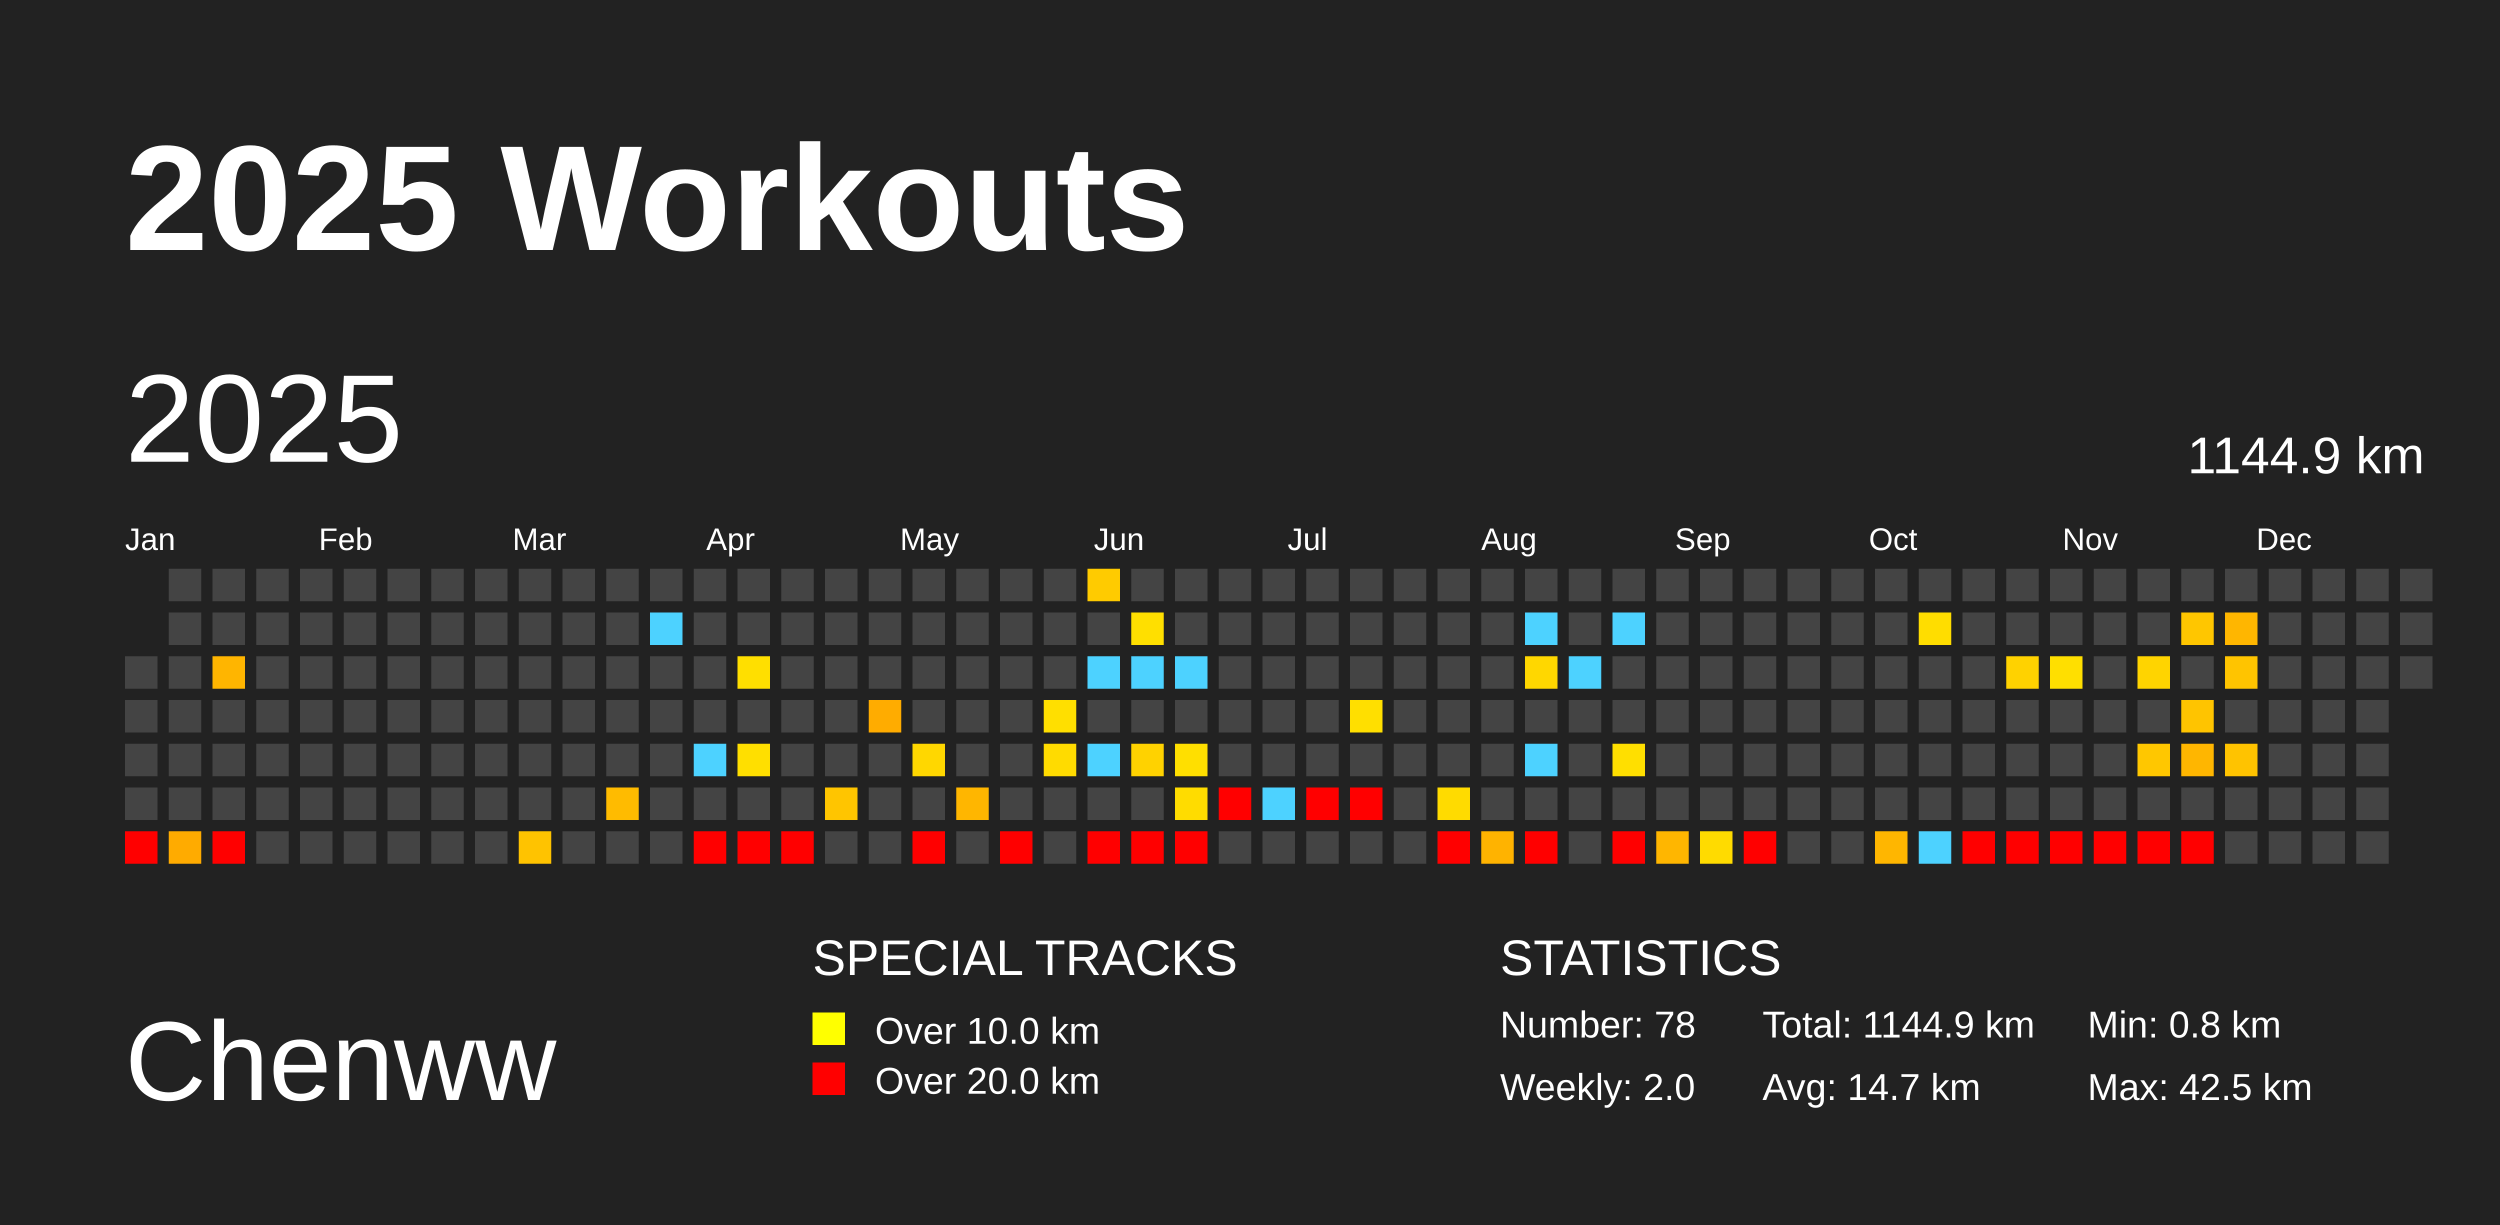
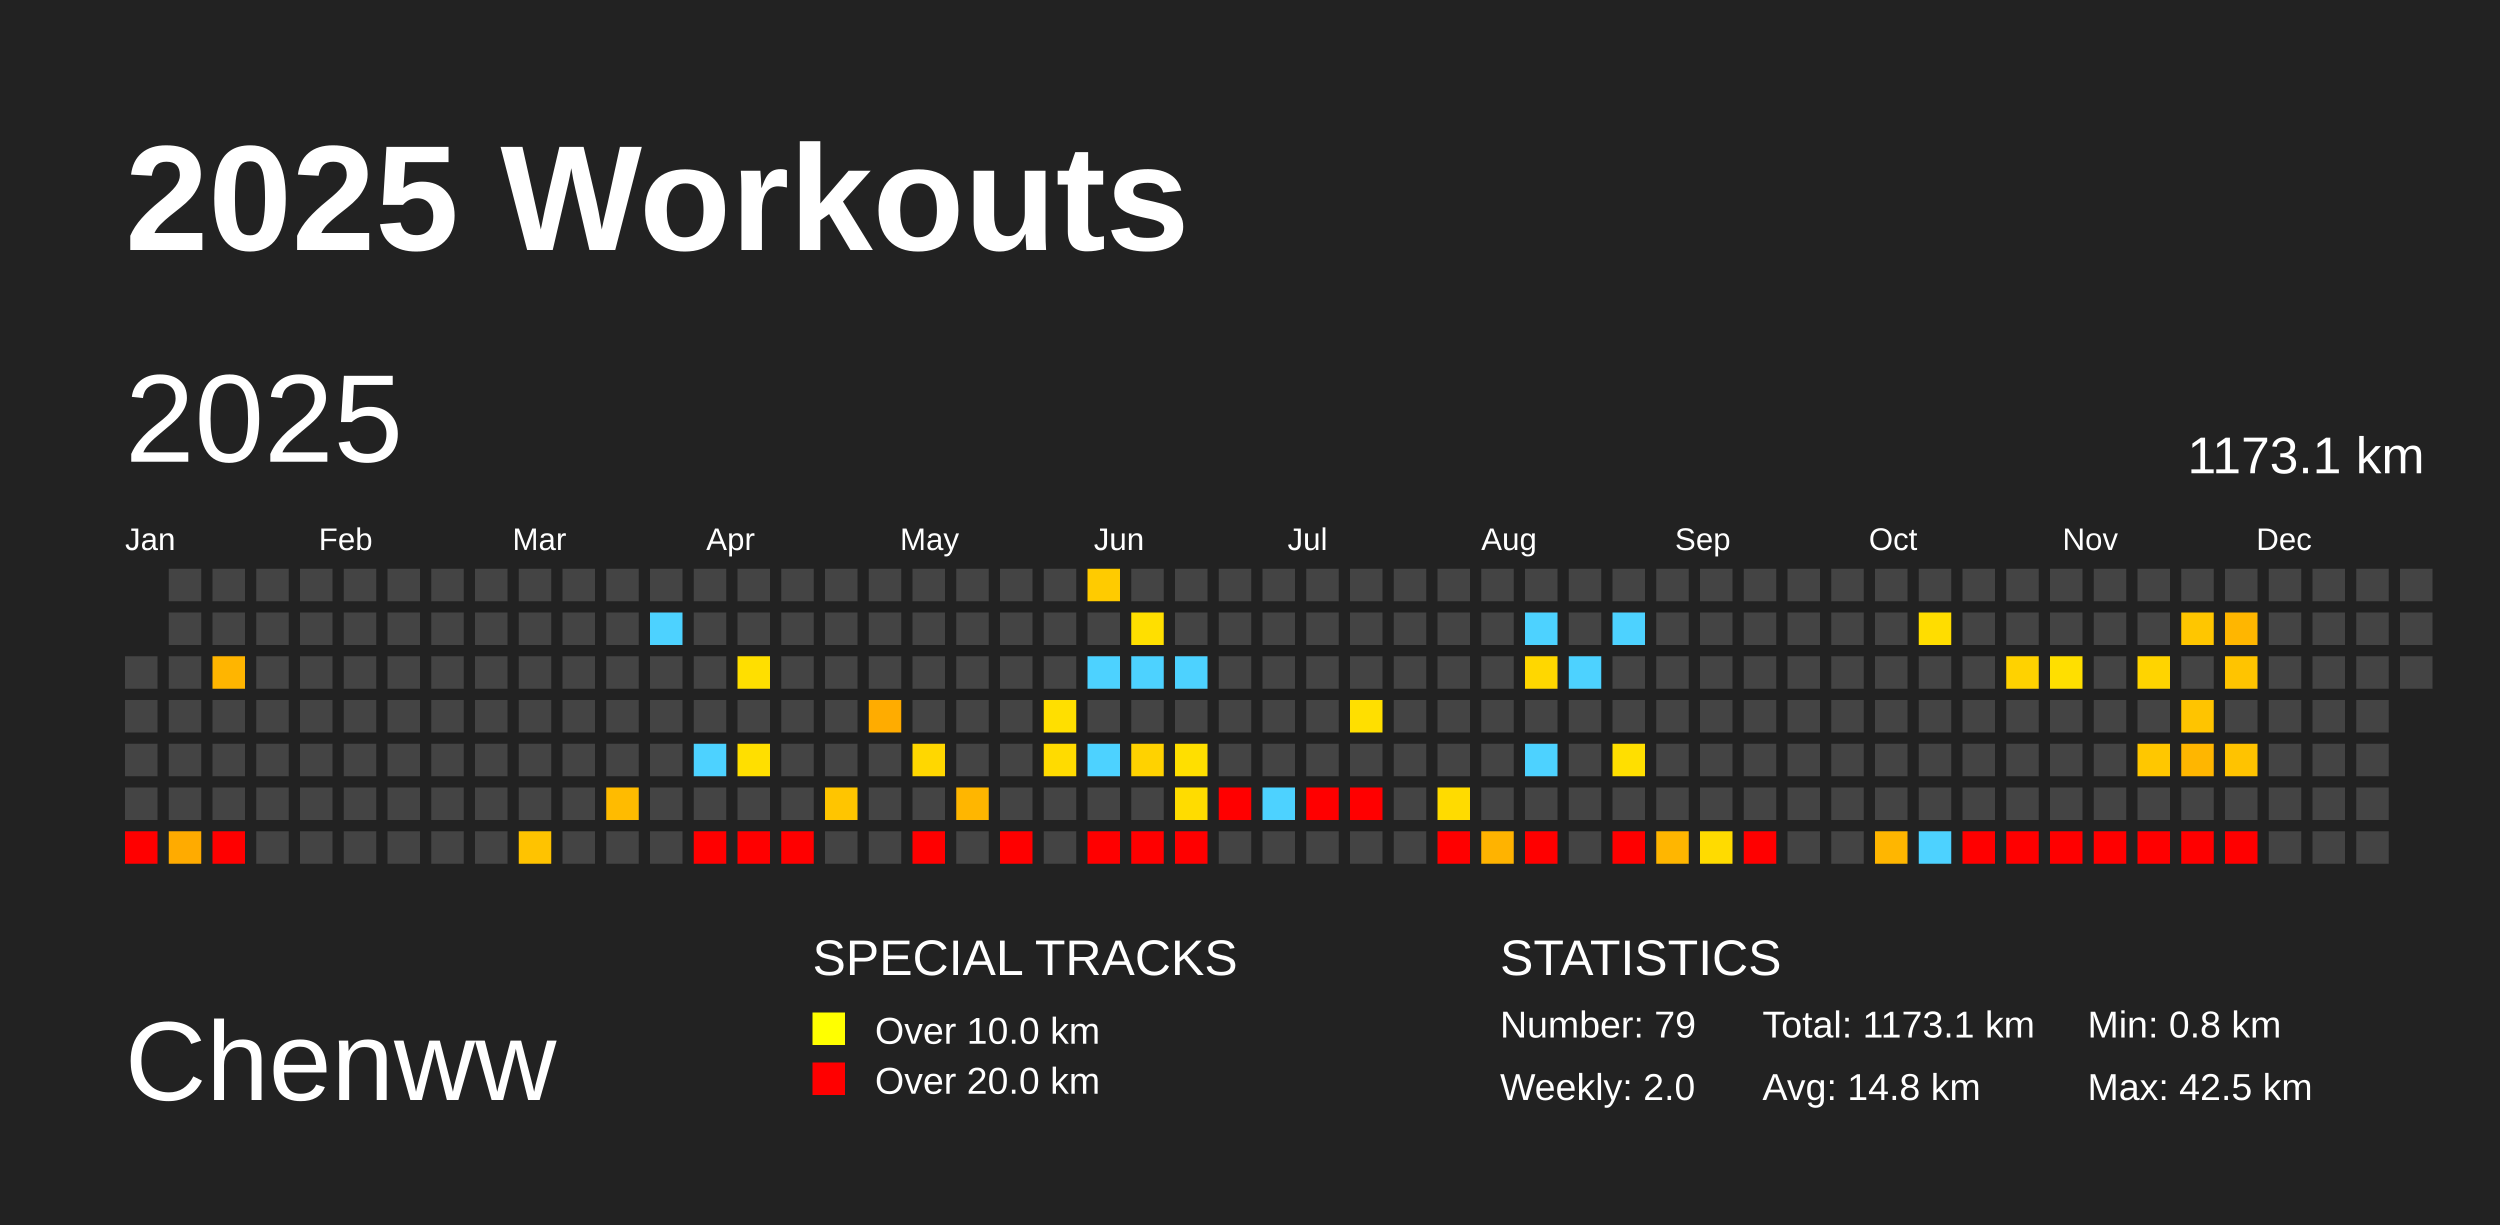
<svg xmlns="http://www.w3.org/2000/svg" baseProfile="full" height="98mm" version="1.1" viewBox="0,0,200,98" width="200mm">
  <defs />
  <rect fill="#222222" height="98" width="200" x="0" y="0" />
  <text fill="#FFFFFF" style="font-size:12px; font-family:Arial; font-weight:bold;" x="10" y="20">2025 Workouts</text>
  <text fill="#FFFFFF" style="font-size:9px; font-family:Arial" x="10" y="88">Chenww</text>
  <text fill="#FFFFFF" style="font-size:4px; font-family:Arial" x="65" y="78">SPECIAL TRACKS</text>
  <rect fill="yellow" height="2.6" width="2.6" x="65" y="81" />
  <text fill="#FFFFFF" style="font-size:3px; font-family:Arial" x="70" y="83.5">Over 10.0 km</text>
  <rect fill="red" height="2.6" width="2.6" x="65" y="85" />
  <text fill="#FFFFFF" style="font-size:3px; font-family:Arial" x="70" y="87.5">Over 20.0 km</text>
  <text fill="#FFFFFF" style="font-size:4px; font-family:Arial" x="120" y="78">STATISTICS</text>
-   <text fill="#FFFFFF" style="font-size:3px; font-family:Arial" x="120" y="83">Number: 78</text>
+   <text fill="#FFFFFF" style="font-size:3px; font-family:Arial" x="120" y="83">Number: 79</text>
  <text fill="#FFFFFF" style="font-size:3px; font-family:Arial" x="120" y="88">Weekly: 2.0</text>
-   <text fill="#FFFFFF" style="font-size:3px; font-family:Arial" x="141" y="83">Total: 1144.9 km</text>
-   <text fill="#FFFFFF" style="font-size:3px; font-family:Arial" x="141" y="88">Avg: 14.7 km</text>
+   <text fill="#FFFFFF" style="font-size:3px; font-family:Arial" x="141" y="83">Total: 1173.1 km</text>
+   <text fill="#FFFFFF" style="font-size:3px; font-family:Arial" x="141" y="88">Avg: 14.8 km</text>
  <text fill="#FFFFFF" style="font-size:3px; font-family:Arial" x="167" y="83">Min: 0.8 km</text>
  <text fill="#FFFFFF" style="font-size:3px; font-family:Arial" x="167" y="88">Max: 42.5 km</text>
  <text dominant-baseline="hanging" fill="#FFFFFF" style="font-size:10.0px; font-family:Arial;" x="10" y="30">2025</text>
-   <text dominant-baseline="hanging" fill="#FFFFFF" style="font-size:4.125px; font-family:Arial;" x="175" y="35">1144.9 km</text>
+   <text dominant-baseline="hanging" fill="#FFFFFF" style="font-size:4.125px; font-family:Arial;" x="175" y="35">1173.1 km</text>
  <text fill="#FFFFFF" style="font-size:2.5px; font-family:Arial" x="10.0" y="44">Jan</text>
  <text fill="#FFFFFF" style="font-size:2.5px; font-family:Arial" x="25.5" y="44">Feb</text>
  <text fill="#FFFFFF" style="font-size:2.5px; font-family:Arial" x="41.0" y="44">Mar</text>
  <text fill="#FFFFFF" style="font-size:2.5px; font-family:Arial" x="56.5" y="44">Apr</text>
  <text fill="#FFFFFF" style="font-size:2.5px; font-family:Arial" x="72.0" y="44">May</text>
  <text fill="#FFFFFF" style="font-size:2.5px; font-family:Arial" x="87.5" y="44">Jun</text>
  <text fill="#FFFFFF" style="font-size:2.5px; font-family:Arial" x="103.0" y="44">Jul</text>
  <text fill="#FFFFFF" style="font-size:2.5px; font-family:Arial" x="118.5" y="44">Aug</text>
  <text fill="#FFFFFF" style="font-size:2.5px; font-family:Arial" x="134.0" y="44">Sep</text>
  <text fill="#FFFFFF" style="font-size:2.5px; font-family:Arial" x="149.5" y="44">Oct</text>
  <text fill="#FFFFFF" style="font-size:2.5px; font-family:Arial" x="165.0" y="44">Nov</text>
  <text fill="#FFFFFF" style="font-size:2.5px; font-family:Arial" x="180.5" y="44">Dec</text>
  <rect fill="#444444" height="2.6" width="2.6" x="10.0" y="52.5" />
  <rect fill="#444444" height="2.6" width="2.6" x="10.0" y="56.0" />
  <rect fill="#444444" height="2.6" width="2.6" x="10.0" y="59.5" />
  <rect fill="#444444" height="2.6" width="2.6" x="10.0" y="63.0" />
  <rect fill="red" height="2.6" width="2.6" x="10.0" y="66.5" />
  <rect fill="#444444" height="2.6" width="2.6" x="13.5" y="45.5" />
  <rect fill="#444444" height="2.6" width="2.6" x="13.5" y="49.0" />
  <rect fill="#444444" height="2.6" width="2.6" x="13.5" y="52.5" />
  <rect fill="#444444" height="2.6" width="2.6" x="13.5" y="56.0" />
  <rect fill="#444444" height="2.6" width="2.6" x="13.5" y="59.5" />
  <rect fill="#444444" height="2.6" width="2.6" x="13.5" y="63.0" />
  <rect fill="#ffab00" height="2.6" width="2.6" x="13.5" y="66.5" />
  <rect fill="#444444" height="2.6" width="2.6" x="17.0" y="45.5" />
  <rect fill="#444444" height="2.6" width="2.6" x="17.0" y="49.0" />
  <rect fill="#ffb500" height="2.6" width="2.6" x="17.0" y="52.5" />
  <rect fill="#444444" height="2.6" width="2.6" x="17.0" y="56.0" />
  <rect fill="#444444" height="2.6" width="2.6" x="17.0" y="59.5" />
  <rect fill="#444444" height="2.6" width="2.6" x="17.0" y="63.0" />
  <rect fill="red" height="2.6" width="2.6" x="17.0" y="66.5" />
  <rect fill="#444444" height="2.6" width="2.6" x="20.5" y="45.5" />
  <rect fill="#444444" height="2.6" width="2.6" x="20.5" y="49.0" />
  <rect fill="#444444" height="2.6" width="2.6" x="20.5" y="52.5" />
  <rect fill="#444444" height="2.6" width="2.6" x="20.5" y="56.0" />
  <rect fill="#444444" height="2.6" width="2.6" x="20.5" y="59.5" />
  <rect fill="#444444" height="2.6" width="2.6" x="20.5" y="63.0" />
  <rect fill="#444444" height="2.6" width="2.6" x="20.5" y="66.5" />
  <rect fill="#444444" height="2.6" width="2.6" x="24.0" y="45.5" />
  <rect fill="#444444" height="2.6" width="2.6" x="24.0" y="49.0" />
  <rect fill="#444444" height="2.6" width="2.6" x="24.0" y="52.5" />
  <rect fill="#444444" height="2.6" width="2.6" x="24.0" y="56.0" />
  <rect fill="#444444" height="2.6" width="2.6" x="24.0" y="59.5" />
  <rect fill="#444444" height="2.6" width="2.6" x="24.0" y="63.0" />
  <rect fill="#444444" height="2.6" width="2.6" x="24.0" y="66.5" />
  <rect fill="#444444" height="2.6" width="2.6" x="27.5" y="45.5" />
  <rect fill="#444444" height="2.6" width="2.6" x="27.5" y="49.0" />
  <rect fill="#444444" height="2.6" width="2.6" x="27.5" y="52.5" />
  <rect fill="#444444" height="2.6" width="2.6" x="27.5" y="56.0" />
  <rect fill="#444444" height="2.6" width="2.6" x="27.5" y="59.5" />
  <rect fill="#444444" height="2.6" width="2.6" x="27.5" y="63.0" />
  <rect fill="#444444" height="2.6" width="2.6" x="27.5" y="66.5" />
  <rect fill="#444444" height="2.6" width="2.6" x="31.0" y="45.5" />
  <rect fill="#444444" height="2.6" width="2.6" x="31.0" y="49.0" />
  <rect fill="#444444" height="2.6" width="2.6" x="31.0" y="52.5" />
  <rect fill="#444444" height="2.6" width="2.6" x="31.0" y="56.0" />
  <rect fill="#444444" height="2.6" width="2.6" x="31.0" y="59.5" />
  <rect fill="#444444" height="2.6" width="2.6" x="31.0" y="63.0" />
  <rect fill="#444444" height="2.6" width="2.6" x="31.0" y="66.5" />
  <rect fill="#444444" height="2.6" width="2.6" x="34.5" y="45.5" />
  <rect fill="#444444" height="2.6" width="2.6" x="34.5" y="49.0" />
  <rect fill="#444444" height="2.6" width="2.6" x="34.5" y="52.5" />
  <rect fill="#444444" height="2.6" width="2.6" x="34.5" y="56.0" />
  <rect fill="#444444" height="2.6" width="2.6" x="34.5" y="59.5" />
  <rect fill="#444444" height="2.6" width="2.6" x="34.5" y="63.0" />
  <rect fill="#444444" height="2.6" width="2.6" x="34.5" y="66.5" />
  <rect fill="#444444" height="2.6" width="2.6" x="38.0" y="45.5" />
  <rect fill="#444444" height="2.6" width="2.6" x="38.0" y="49.0" />
  <rect fill="#444444" height="2.6" width="2.6" x="38.0" y="52.5" />
  <rect fill="#444444" height="2.6" width="2.6" x="38.0" y="56.0" />
  <rect fill="#444444" height="2.6" width="2.6" x="38.0" y="59.5" />
  <rect fill="#444444" height="2.6" width="2.6" x="38.0" y="63.0" />
  <rect fill="#444444" height="2.6" width="2.6" x="38.0" y="66.5" />
  <rect fill="#444444" height="2.6" width="2.6" x="41.5" y="45.5" />
  <rect fill="#444444" height="2.6" width="2.6" x="41.5" y="49.0" />
  <rect fill="#444444" height="2.6" width="2.6" x="41.5" y="52.5" />
  <rect fill="#444444" height="2.6" width="2.6" x="41.5" y="56.0" />
  <rect fill="#444444" height="2.6" width="2.6" x="41.5" y="59.5" />
  <rect fill="#444444" height="2.6" width="2.6" x="41.5" y="63.0" />
  <rect fill="#ffc300" height="2.6" width="2.6" x="41.5" y="66.5" />
  <rect fill="#444444" height="2.6" width="2.6" x="45.0" y="45.5" />
  <rect fill="#444444" height="2.6" width="2.6" x="45.0" y="49.0" />
  <rect fill="#444444" height="2.6" width="2.6" x="45.0" y="52.5" />
  <rect fill="#444444" height="2.6" width="2.6" x="45.0" y="56.0" />
  <rect fill="#444444" height="2.6" width="2.6" x="45.0" y="59.5" />
  <rect fill="#444444" height="2.6" width="2.6" x="45.0" y="63.0" />
  <rect fill="#444444" height="2.6" width="2.6" x="45.0" y="66.5" />
  <rect fill="#444444" height="2.6" width="2.6" x="48.5" y="45.5" />
  <rect fill="#444444" height="2.6" width="2.6" x="48.5" y="49.0" />
  <rect fill="#444444" height="2.6" width="2.6" x="48.5" y="52.5" />
  <rect fill="#444444" height="2.6" width="2.6" x="48.5" y="56.0" />
  <rect fill="#444444" height="2.6" width="2.6" x="48.5" y="59.5" />
  <rect fill="#ffbb00" height="2.6" width="2.6" x="48.5" y="63.0" />
  <rect fill="#444444" height="2.6" width="2.6" x="48.5" y="66.5" />
  <rect fill="#444444" height="2.6" width="2.6" x="52.0" y="45.5" />
  <rect fill="#4dd2ff" height="2.6" width="2.6" x="52.0" y="49.0" />
  <rect fill="#444444" height="2.6" width="2.6" x="52.0" y="52.5" />
  <rect fill="#444444" height="2.6" width="2.6" x="52.0" y="56.0" />
  <rect fill="#444444" height="2.6" width="2.6" x="52.0" y="59.5" />
  <rect fill="#444444" height="2.6" width="2.6" x="52.0" y="63.0" />
  <rect fill="#444444" height="2.6" width="2.6" x="52.0" y="66.5" />
  <rect fill="#444444" height="2.6" width="2.6" x="55.5" y="45.5" />
  <rect fill="#444444" height="2.6" width="2.6" x="55.5" y="49.0" />
  <rect fill="#444444" height="2.6" width="2.6" x="55.5" y="52.5" />
  <rect fill="#444444" height="2.6" width="2.6" x="55.5" y="56.0" />
  <rect fill="#4dd2ff" height="2.6" width="2.6" x="55.5" y="59.5" />
  <rect fill="#444444" height="2.6" width="2.6" x="55.5" y="63.0" />
  <rect fill="red" height="2.6" width="2.6" x="55.5" y="66.5" />
  <rect fill="#444444" height="2.6" width="2.6" x="59.0" y="45.5" />
  <rect fill="#444444" height="2.6" width="2.6" x="59.0" y="49.0" />
  <rect fill="#ffdf00" height="2.6" width="2.6" x="59.0" y="52.5" />
  <rect fill="#444444" height="2.6" width="2.6" x="59.0" y="56.0" />
  <rect fill="#ffdf00" height="2.6" width="2.6" x="59.0" y="59.5" />
  <rect fill="#444444" height="2.6" width="2.6" x="59.0" y="63.0" />
  <rect fill="red" height="2.6" width="2.6" x="59.0" y="66.5" />
  <rect fill="#444444" height="2.6" width="2.6" x="62.5" y="45.5" />
  <rect fill="#444444" height="2.6" width="2.6" x="62.5" y="49.0" />
  <rect fill="#444444" height="2.6" width="2.6" x="62.5" y="52.5" />
  <rect fill="#444444" height="2.6" width="2.6" x="62.5" y="56.0" />
  <rect fill="#444444" height="2.6" width="2.6" x="62.5" y="59.5" />
  <rect fill="#444444" height="2.6" width="2.6" x="62.5" y="63.0" />
  <rect fill="red" height="2.6" width="2.6" x="62.5" y="66.5" />
  <rect fill="#444444" height="2.6" width="2.6" x="66.0" y="45.5" />
  <rect fill="#444444" height="2.6" width="2.6" x="66.0" y="49.0" />
  <rect fill="#444444" height="2.6" width="2.6" x="66.0" y="52.5" />
  <rect fill="#444444" height="2.6" width="2.6" x="66.0" y="56.0" />
  <rect fill="#444444" height="2.6" width="2.6" x="66.0" y="59.5" />
  <rect fill="#ffc500" height="2.6" width="2.6" x="66.0" y="63.0" />
  <rect fill="#444444" height="2.6" width="2.6" x="66.0" y="66.5" />
  <rect fill="#444444" height="2.6" width="2.6" x="69.5" y="45.5" />
  <rect fill="#444444" height="2.6" width="2.6" x="69.5" y="49.0" />
  <rect fill="#444444" height="2.6" width="2.6" x="69.5" y="52.5" />
  <rect fill="#ffac00" height="2.6" width="2.6" x="69.5" y="56.0" />
  <rect fill="#444444" height="2.6" width="2.6" x="69.5" y="59.5" />
  <rect fill="#444444" height="2.6" width="2.6" x="69.5" y="63.0" />
  <rect fill="#444444" height="2.6" width="2.6" x="69.5" y="66.5" />
  <rect fill="#444444" height="2.6" width="2.6" x="73.0" y="45.5" />
  <rect fill="#444444" height="2.6" width="2.6" x="73.0" y="49.0" />
  <rect fill="#444444" height="2.6" width="2.6" x="73.0" y="52.5" />
  <rect fill="#444444" height="2.6" width="2.6" x="73.0" y="56.0" />
  <rect fill="#ffd700" height="2.6" width="2.6" x="73.0" y="59.5" />
  <rect fill="#444444" height="2.6" width="2.6" x="73.0" y="63.0" />
  <rect fill="red" height="2.6" width="2.6" x="73.0" y="66.5" />
  <rect fill="#444444" height="2.6" width="2.6" x="76.5" y="45.5" />
  <rect fill="#444444" height="2.6" width="2.6" x="76.5" y="49.0" />
  <rect fill="#444444" height="2.6" width="2.6" x="76.5" y="52.5" />
  <rect fill="#444444" height="2.6" width="2.6" x="76.5" y="56.0" />
  <rect fill="#444444" height="2.6" width="2.6" x="76.5" y="59.5" />
  <rect fill="#ffb600" height="2.6" width="2.6" x="76.5" y="63.0" />
  <rect fill="#444444" height="2.6" width="2.6" x="76.5" y="66.5" />
  <rect fill="#444444" height="2.6" width="2.6" x="80.0" y="45.5" />
  <rect fill="#444444" height="2.6" width="2.6" x="80.0" y="49.0" />
  <rect fill="#444444" height="2.6" width="2.6" x="80.0" y="52.5" />
  <rect fill="#444444" height="2.6" width="2.6" x="80.0" y="56.0" />
  <rect fill="#444444" height="2.6" width="2.6" x="80.0" y="59.5" />
  <rect fill="#444444" height="2.6" width="2.6" x="80.0" y="63.0" />
  <rect fill="red" height="2.6" width="2.6" x="80.0" y="66.5" />
  <rect fill="#444444" height="2.6" width="2.6" x="83.5" y="45.5" />
  <rect fill="#444444" height="2.6" width="2.6" x="83.5" y="49.0" />
  <rect fill="#444444" height="2.6" width="2.6" x="83.5" y="52.5" />
  <rect fill="#ffdf00" height="2.6" width="2.6" x="83.5" y="56.0" />
  <rect fill="#ffdb00" height="2.6" width="2.6" x="83.5" y="59.5" />
  <rect fill="#444444" height="2.6" width="2.6" x="83.5" y="63.0" />
  <rect fill="#444444" height="2.6" width="2.6" x="83.5" y="66.5" />
  <rect fill="#ffcb00" height="2.6" width="2.6" x="87.0" y="45.5" />
  <rect fill="#444444" height="2.6" width="2.6" x="87.0" y="49.0" />
  <rect fill="#4dd2ff" height="2.6" width="2.6" x="87.0" y="52.5" />
  <rect fill="#444444" height="2.6" width="2.6" x="87.0" y="56.0" />
  <rect fill="#4dd2ff" height="2.6" width="2.6" x="87.0" y="59.5" />
  <rect fill="#444444" height="2.6" width="2.6" x="87.0" y="63.0" />
  <rect fill="red" height="2.6" width="2.6" x="87.0" y="66.5" />
  <rect fill="#444444" height="2.6" width="2.6" x="90.5" y="45.5" />
  <rect fill="#ffdf00" height="2.6" width="2.6" x="90.5" y="49.0" />
  <rect fill="#4dd2ff" height="2.6" width="2.6" x="90.5" y="52.5" />
  <rect fill="#444444" height="2.6" width="2.6" x="90.5" y="56.0" />
  <rect fill="#ffd200" height="2.6" width="2.6" x="90.5" y="59.5" />
  <rect fill="#444444" height="2.6" width="2.6" x="90.5" y="63.0" />
  <rect fill="red" height="2.6" width="2.6" x="90.5" y="66.5" />
  <rect fill="#444444" height="2.6" width="2.6" x="94.0" y="45.5" />
  <rect fill="#444444" height="2.6" width="2.6" x="94.0" y="49.0" />
  <rect fill="#4dd2ff" height="2.6" width="2.6" x="94.0" y="52.5" />
  <rect fill="#444444" height="2.6" width="2.6" x="94.0" y="56.0" />
  <rect fill="#ffdf00" height="2.6" width="2.6" x="94.0" y="59.5" />
  <rect fill="#ffdc00" height="2.6" width="2.6" x="94.0" y="63.0" />
  <rect fill="red" height="2.6" width="2.6" x="94.0" y="66.5" />
  <rect fill="#444444" height="2.6" width="2.6" x="97.5" y="45.5" />
  <rect fill="#444444" height="2.6" width="2.6" x="97.5" y="49.0" />
  <rect fill="#444444" height="2.6" width="2.6" x="97.5" y="52.5" />
  <rect fill="#444444" height="2.6" width="2.6" x="97.5" y="56.0" />
  <rect fill="#444444" height="2.6" width="2.6" x="97.5" y="59.5" />
  <rect fill="red" height="2.6" width="2.6" x="97.5" y="63.0" />
  <rect fill="#444444" height="2.6" width="2.6" x="97.5" y="66.5" />
  <rect fill="#444444" height="2.6" width="2.6" x="101.0" y="45.5" />
  <rect fill="#444444" height="2.6" width="2.6" x="101.0" y="49.0" />
  <rect fill="#444444" height="2.6" width="2.6" x="101.0" y="52.5" />
  <rect fill="#444444" height="2.6" width="2.6" x="101.0" y="56.0" />
  <rect fill="#444444" height="2.6" width="2.6" x="101.0" y="59.5" />
  <rect fill="#4dd2ff" height="2.6" width="2.6" x="101.0" y="63.0" />
  <rect fill="#444444" height="2.6" width="2.6" x="101.0" y="66.5" />
  <rect fill="#444444" height="2.6" width="2.6" x="104.5" y="45.5" />
  <rect fill="#444444" height="2.6" width="2.6" x="104.5" y="49.0" />
  <rect fill="#444444" height="2.6" width="2.6" x="104.5" y="52.5" />
  <rect fill="#444444" height="2.6" width="2.6" x="104.5" y="56.0" />
  <rect fill="#444444" height="2.6" width="2.6" x="104.5" y="59.5" />
  <rect fill="red" height="2.6" width="2.6" x="104.5" y="63.0" />
  <rect fill="#444444" height="2.6" width="2.6" x="104.5" y="66.5" />
  <rect fill="#444444" height="2.6" width="2.6" x="108.0" y="45.5" />
  <rect fill="#444444" height="2.6" width="2.6" x="108.0" y="49.0" />
  <rect fill="#444444" height="2.6" width="2.6" x="108.0" y="52.5" />
  <rect fill="#ffdf00" height="2.6" width="2.6" x="108.0" y="56.0" />
  <rect fill="#444444" height="2.6" width="2.6" x="108.0" y="59.5" />
  <rect fill="red" height="2.6" width="2.6" x="108.0" y="63.0" />
  <rect fill="#444444" height="2.6" width="2.6" x="108.0" y="66.5" />
  <rect fill="#444444" height="2.6" width="2.6" x="111.5" y="45.5" />
  <rect fill="#444444" height="2.6" width="2.6" x="111.5" y="49.0" />
  <rect fill="#444444" height="2.6" width="2.6" x="111.5" y="52.5" />
  <rect fill="#444444" height="2.6" width="2.6" x="111.5" y="56.0" />
  <rect fill="#444444" height="2.6" width="2.6" x="111.5" y="59.5" />
  <rect fill="#444444" height="2.6" width="2.6" x="111.5" y="63.0" />
  <rect fill="#444444" height="2.6" width="2.6" x="111.5" y="66.5" />
  <rect fill="#444444" height="2.6" width="2.6" x="115.0" y="45.5" />
  <rect fill="#444444" height="2.6" width="2.6" x="115.0" y="49.0" />
  <rect fill="#444444" height="2.6" width="2.6" x="115.0" y="52.5" />
  <rect fill="#444444" height="2.6" width="2.6" x="115.0" y="56.0" />
  <rect fill="#444444" height="2.6" width="2.6" x="115.0" y="59.5" />
  <rect fill="#ffdb00" height="2.6" width="2.6" x="115.0" y="63.0" />
  <rect fill="red" height="2.6" width="2.6" x="115.0" y="66.5" />
  <rect fill="#444444" height="2.6" width="2.6" x="118.5" y="45.5" />
  <rect fill="#444444" height="2.6" width="2.6" x="118.5" y="49.0" />
  <rect fill="#444444" height="2.6" width="2.6" x="118.5" y="52.5" />
  <rect fill="#444444" height="2.6" width="2.6" x="118.5" y="56.0" />
  <rect fill="#444444" height="2.6" width="2.6" x="118.5" y="59.5" />
  <rect fill="#444444" height="2.6" width="2.6" x="118.5" y="63.0" />
  <rect fill="#ffb300" height="2.6" width="2.6" x="118.5" y="66.5" />
  <rect fill="#444444" height="2.6" width="2.6" x="122.0" y="45.5" />
  <rect fill="#4dd2ff" height="2.6" width="2.6" x="122.0" y="49.0" />
  <rect fill="#ffd700" height="2.6" width="2.6" x="122.0" y="52.5" />
  <rect fill="#444444" height="2.6" width="2.6" x="122.0" y="56.0" />
  <rect fill="#4dd2ff" height="2.6" width="2.6" x="122.0" y="59.5" />
  <rect fill="#444444" height="2.6" width="2.6" x="122.0" y="63.0" />
  <rect fill="red" height="2.6" width="2.6" x="122.0" y="66.5" />
  <rect fill="#444444" height="2.6" width="2.6" x="125.5" y="45.5" />
  <rect fill="#444444" height="2.6" width="2.6" x="125.5" y="49.0" />
  <rect fill="#4dd2ff" height="2.6" width="2.6" x="125.5" y="52.5" />
  <rect fill="#444444" height="2.6" width="2.6" x="125.5" y="56.0" />
  <rect fill="#444444" height="2.6" width="2.6" x="125.5" y="59.5" />
  <rect fill="#444444" height="2.6" width="2.6" x="125.5" y="63.0" />
  <rect fill="#444444" height="2.6" width="2.6" x="125.5" y="66.5" />
  <rect fill="#444444" height="2.6" width="2.6" x="129.0" y="45.5" />
  <rect fill="#4dd2ff" height="2.6" width="2.6" x="129.0" y="49.0" />
  <rect fill="#444444" height="2.6" width="2.6" x="129.0" y="52.5" />
  <rect fill="#444444" height="2.6" width="2.6" x="129.0" y="56.0" />
  <rect fill="#ffdf00" height="2.6" width="2.6" x="129.0" y="59.5" />
  <rect fill="#444444" height="2.6" width="2.6" x="129.0" y="63.0" />
  <rect fill="red" height="2.6" width="2.6" x="129.0" y="66.5" />
  <rect fill="#444444" height="2.6" width="2.6" x="132.5" y="45.5" />
  <rect fill="#444444" height="2.6" width="2.6" x="132.5" y="49.0" />
  <rect fill="#444444" height="2.6" width="2.6" x="132.5" y="52.5" />
  <rect fill="#444444" height="2.6" width="2.6" x="132.5" y="56.0" />
  <rect fill="#444444" height="2.6" width="2.6" x="132.5" y="59.5" />
  <rect fill="#444444" height="2.6" width="2.6" x="132.5" y="63.0" />
  <rect fill="#ffb600" height="2.6" width="2.6" x="132.5" y="66.5" />
  <rect fill="#444444" height="2.6" width="2.6" x="136.0" y="45.5" />
  <rect fill="#444444" height="2.6" width="2.6" x="136.0" y="49.0" />
  <rect fill="#444444" height="2.6" width="2.6" x="136.0" y="52.5" />
  <rect fill="#444444" height="2.6" width="2.6" x="136.0" y="56.0" />
  <rect fill="#444444" height="2.6" width="2.6" x="136.0" y="59.5" />
  <rect fill="#444444" height="2.6" width="2.6" x="136.0" y="63.0" />
  <rect fill="#ffdb00" height="2.6" width="2.6" x="136.0" y="66.5" />
  <rect fill="#444444" height="2.6" width="2.6" x="139.5" y="45.5" />
  <rect fill="#444444" height="2.6" width="2.6" x="139.5" y="49.0" />
  <rect fill="#444444" height="2.6" width="2.6" x="139.5" y="52.5" />
  <rect fill="#444444" height="2.6" width="2.6" x="139.5" y="56.0" />
  <rect fill="#444444" height="2.6" width="2.6" x="139.5" y="59.5" />
  <rect fill="#444444" height="2.6" width="2.6" x="139.5" y="63.0" />
  <rect fill="red" height="2.6" width="2.6" x="139.5" y="66.5" />
  <rect fill="#444444" height="2.6" width="2.6" x="143.0" y="45.5" />
  <rect fill="#444444" height="2.6" width="2.6" x="143.0" y="49.0" />
  <rect fill="#444444" height="2.6" width="2.6" x="143.0" y="52.5" />
  <rect fill="#444444" height="2.6" width="2.6" x="143.0" y="56.0" />
  <rect fill="#444444" height="2.6" width="2.6" x="143.0" y="59.5" />
  <rect fill="#444444" height="2.6" width="2.6" x="143.0" y="63.0" />
  <rect fill="#444444" height="2.6" width="2.6" x="143.0" y="66.5" />
  <rect fill="#444444" height="2.6" width="2.6" x="146.5" y="45.5" />
  <rect fill="#444444" height="2.6" width="2.6" x="146.5" y="49.0" />
  <rect fill="#444444" height="2.6" width="2.6" x="146.5" y="52.5" />
  <rect fill="#444444" height="2.6" width="2.6" x="146.5" y="56.0" />
  <rect fill="#444444" height="2.6" width="2.6" x="146.5" y="59.5" />
  <rect fill="#444444" height="2.6" width="2.6" x="146.5" y="63.0" />
  <rect fill="#444444" height="2.6" width="2.6" x="146.5" y="66.5" />
  <rect fill="#444444" height="2.6" width="2.6" x="150.0" y="45.5" />
  <rect fill="#444444" height="2.6" width="2.6" x="150.0" y="49.0" />
  <rect fill="#444444" height="2.6" width="2.6" x="150.0" y="52.5" />
  <rect fill="#444444" height="2.6" width="2.6" x="150.0" y="56.0" />
  <rect fill="#444444" height="2.6" width="2.6" x="150.0" y="59.5" />
  <rect fill="#444444" height="2.6" width="2.6" x="150.0" y="63.0" />
  <rect fill="#ffb600" height="2.6" width="2.6" x="150.0" y="66.5" />
  <rect fill="#444444" height="2.6" width="2.6" x="153.5" y="45.5" />
  <rect fill="#ffdd00" height="2.6" width="2.6" x="153.5" y="49.0" />
  <rect fill="#444444" height="2.6" width="2.6" x="153.5" y="52.5" />
  <rect fill="#444444" height="2.6" width="2.6" x="153.5" y="56.0" />
  <rect fill="#444444" height="2.6" width="2.6" x="153.5" y="59.5" />
  <rect fill="#444444" height="2.6" width="2.6" x="153.5" y="63.0" />
  <rect fill="#4dd2ff" height="2.6" width="2.6" x="153.5" y="66.5" />
  <rect fill="#444444" height="2.6" width="2.6" x="157.0" y="45.5" />
  <rect fill="#444444" height="2.6" width="2.6" x="157.0" y="49.0" />
  <rect fill="#444444" height="2.6" width="2.6" x="157.0" y="52.5" />
  <rect fill="#444444" height="2.6" width="2.6" x="157.0" y="56.0" />
  <rect fill="#444444" height="2.6" width="2.6" x="157.0" y="59.5" />
  <rect fill="#444444" height="2.6" width="2.6" x="157.0" y="63.0" />
  <rect fill="red" height="2.6" width="2.6" x="157.0" y="66.5" />
  <rect fill="#444444" height="2.6" width="2.6" x="160.5" y="45.5" />
  <rect fill="#444444" height="2.6" width="2.6" x="160.5" y="49.0" />
  <rect fill="#ffd200" height="2.6" width="2.6" x="160.5" y="52.5" />
  <rect fill="#444444" height="2.6" width="2.6" x="160.5" y="56.0" />
  <rect fill="#444444" height="2.6" width="2.6" x="160.5" y="59.5" />
  <rect fill="#444444" height="2.6" width="2.6" x="160.5" y="63.0" />
  <rect fill="red" height="2.6" width="2.6" x="160.5" y="66.5" />
  <rect fill="#444444" height="2.6" width="2.6" x="164.0" y="45.5" />
  <rect fill="#444444" height="2.6" width="2.6" x="164.0" y="49.0" />
  <rect fill="#ffdf00" height="2.6" width="2.6" x="164.0" y="52.5" />
  <rect fill="#444444" height="2.6" width="2.6" x="164.0" y="56.0" />
  <rect fill="#444444" height="2.6" width="2.6" x="164.0" y="59.5" />
  <rect fill="#444444" height="2.6" width="2.6" x="164.0" y="63.0" />
  <rect fill="red" height="2.6" width="2.6" x="164.0" y="66.5" />
  <rect fill="#444444" height="2.6" width="2.6" x="167.5" y="45.5" />
  <rect fill="#444444" height="2.6" width="2.6" x="167.5" y="49.0" />
  <rect fill="#444444" height="2.6" width="2.6" x="167.5" y="52.5" />
  <rect fill="#444444" height="2.6" width="2.6" x="167.5" y="56.0" />
  <rect fill="#444444" height="2.6" width="2.6" x="167.5" y="59.5" />
  <rect fill="#444444" height="2.6" width="2.6" x="167.5" y="63.0" />
  <rect fill="red" height="2.6" width="2.6" x="167.5" y="66.5" />
  <rect fill="#444444" height="2.6" width="2.6" x="171.0" y="45.5" />
  <rect fill="#444444" height="2.6" width="2.6" x="171.0" y="49.0" />
  <rect fill="#ffd400" height="2.6" width="2.6" x="171.0" y="52.5" />
  <rect fill="#444444" height="2.6" width="2.6" x="171.0" y="56.0" />
  <rect fill="#ffc700" height="2.6" width="2.6" x="171.0" y="59.5" />
  <rect fill="#444444" height="2.6" width="2.6" x="171.0" y="63.0" />
  <rect fill="red" height="2.6" width="2.6" x="171.0" y="66.5" />
  <rect fill="#444444" height="2.6" width="2.6" x="174.5" y="45.5" />
  <rect fill="#ffc600" height="2.6" width="2.6" x="174.5" y="49.0" />
  <rect fill="#444444" height="2.6" width="2.6" x="174.5" y="52.5" />
  <rect fill="#ffc400" height="2.6" width="2.6" x="174.5" y="56.0" />
  <rect fill="#ffb600" height="2.6" width="2.6" x="174.5" y="59.5" />
  <rect fill="#444444" height="2.6" width="2.6" x="174.5" y="63.0" />
  <rect fill="red" height="2.6" width="2.6" x="174.5" y="66.5" />
  <rect fill="#444444" height="2.6" width="2.6" x="178.0" y="45.5" />
  <rect fill="#ffb600" height="2.6" width="2.6" x="178.0" y="49.0" />
  <rect fill="#ffc400" height="2.6" width="2.6" x="178.0" y="52.5" />
  <rect fill="#444444" height="2.6" width="2.6" x="178.0" y="56.0" />
  <rect fill="#ffc300" height="2.6" width="2.6" x="178.0" y="59.5" />
  <rect fill="#444444" height="2.6" width="2.6" x="178.0" y="63.0" />
-   <rect fill="#444444" height="2.6" width="2.6" x="178.0" y="66.5" />
+   <rect fill="red" height="2.6" width="2.6" x="178.0" y="66.5" />
  <rect fill="#444444" height="2.6" width="2.6" x="181.5" y="45.5" />
  <rect fill="#444444" height="2.6" width="2.6" x="181.5" y="49.0" />
  <rect fill="#444444" height="2.6" width="2.6" x="181.5" y="52.5" />
  <rect fill="#444444" height="2.6" width="2.6" x="181.5" y="56.0" />
  <rect fill="#444444" height="2.6" width="2.6" x="181.5" y="59.5" />
  <rect fill="#444444" height="2.6" width="2.6" x="181.5" y="63.0" />
  <rect fill="#444444" height="2.6" width="2.6" x="181.5" y="66.5" />
  <rect fill="#444444" height="2.6" width="2.6" x="185.0" y="45.5" />
  <rect fill="#444444" height="2.6" width="2.6" x="185.0" y="49.0" />
  <rect fill="#444444" height="2.6" width="2.6" x="185.0" y="52.5" />
  <rect fill="#444444" height="2.6" width="2.6" x="185.0" y="56.0" />
  <rect fill="#444444" height="2.6" width="2.6" x="185.0" y="59.5" />
  <rect fill="#444444" height="2.6" width="2.6" x="185.0" y="63.0" />
  <rect fill="#444444" height="2.6" width="2.6" x="185.0" y="66.5" />
  <rect fill="#444444" height="2.6" width="2.6" x="188.5" y="45.5" />
  <rect fill="#444444" height="2.6" width="2.6" x="188.5" y="49.0" />
  <rect fill="#444444" height="2.6" width="2.6" x="188.5" y="52.5" />
  <rect fill="#444444" height="2.6" width="2.6" x="188.5" y="56.0" />
  <rect fill="#444444" height="2.6" width="2.6" x="188.5" y="59.5" />
  <rect fill="#444444" height="2.6" width="2.6" x="188.5" y="63.0" />
  <rect fill="#444444" height="2.6" width="2.6" x="188.5" y="66.5" />
  <rect fill="#444444" height="2.6" width="2.6" x="192.0" y="45.5" />
  <rect fill="#444444" height="2.6" width="2.6" x="192.0" y="49.0" />
  <rect fill="#444444" height="2.6" width="2.6" x="192.0" y="52.5" />
</svg>
